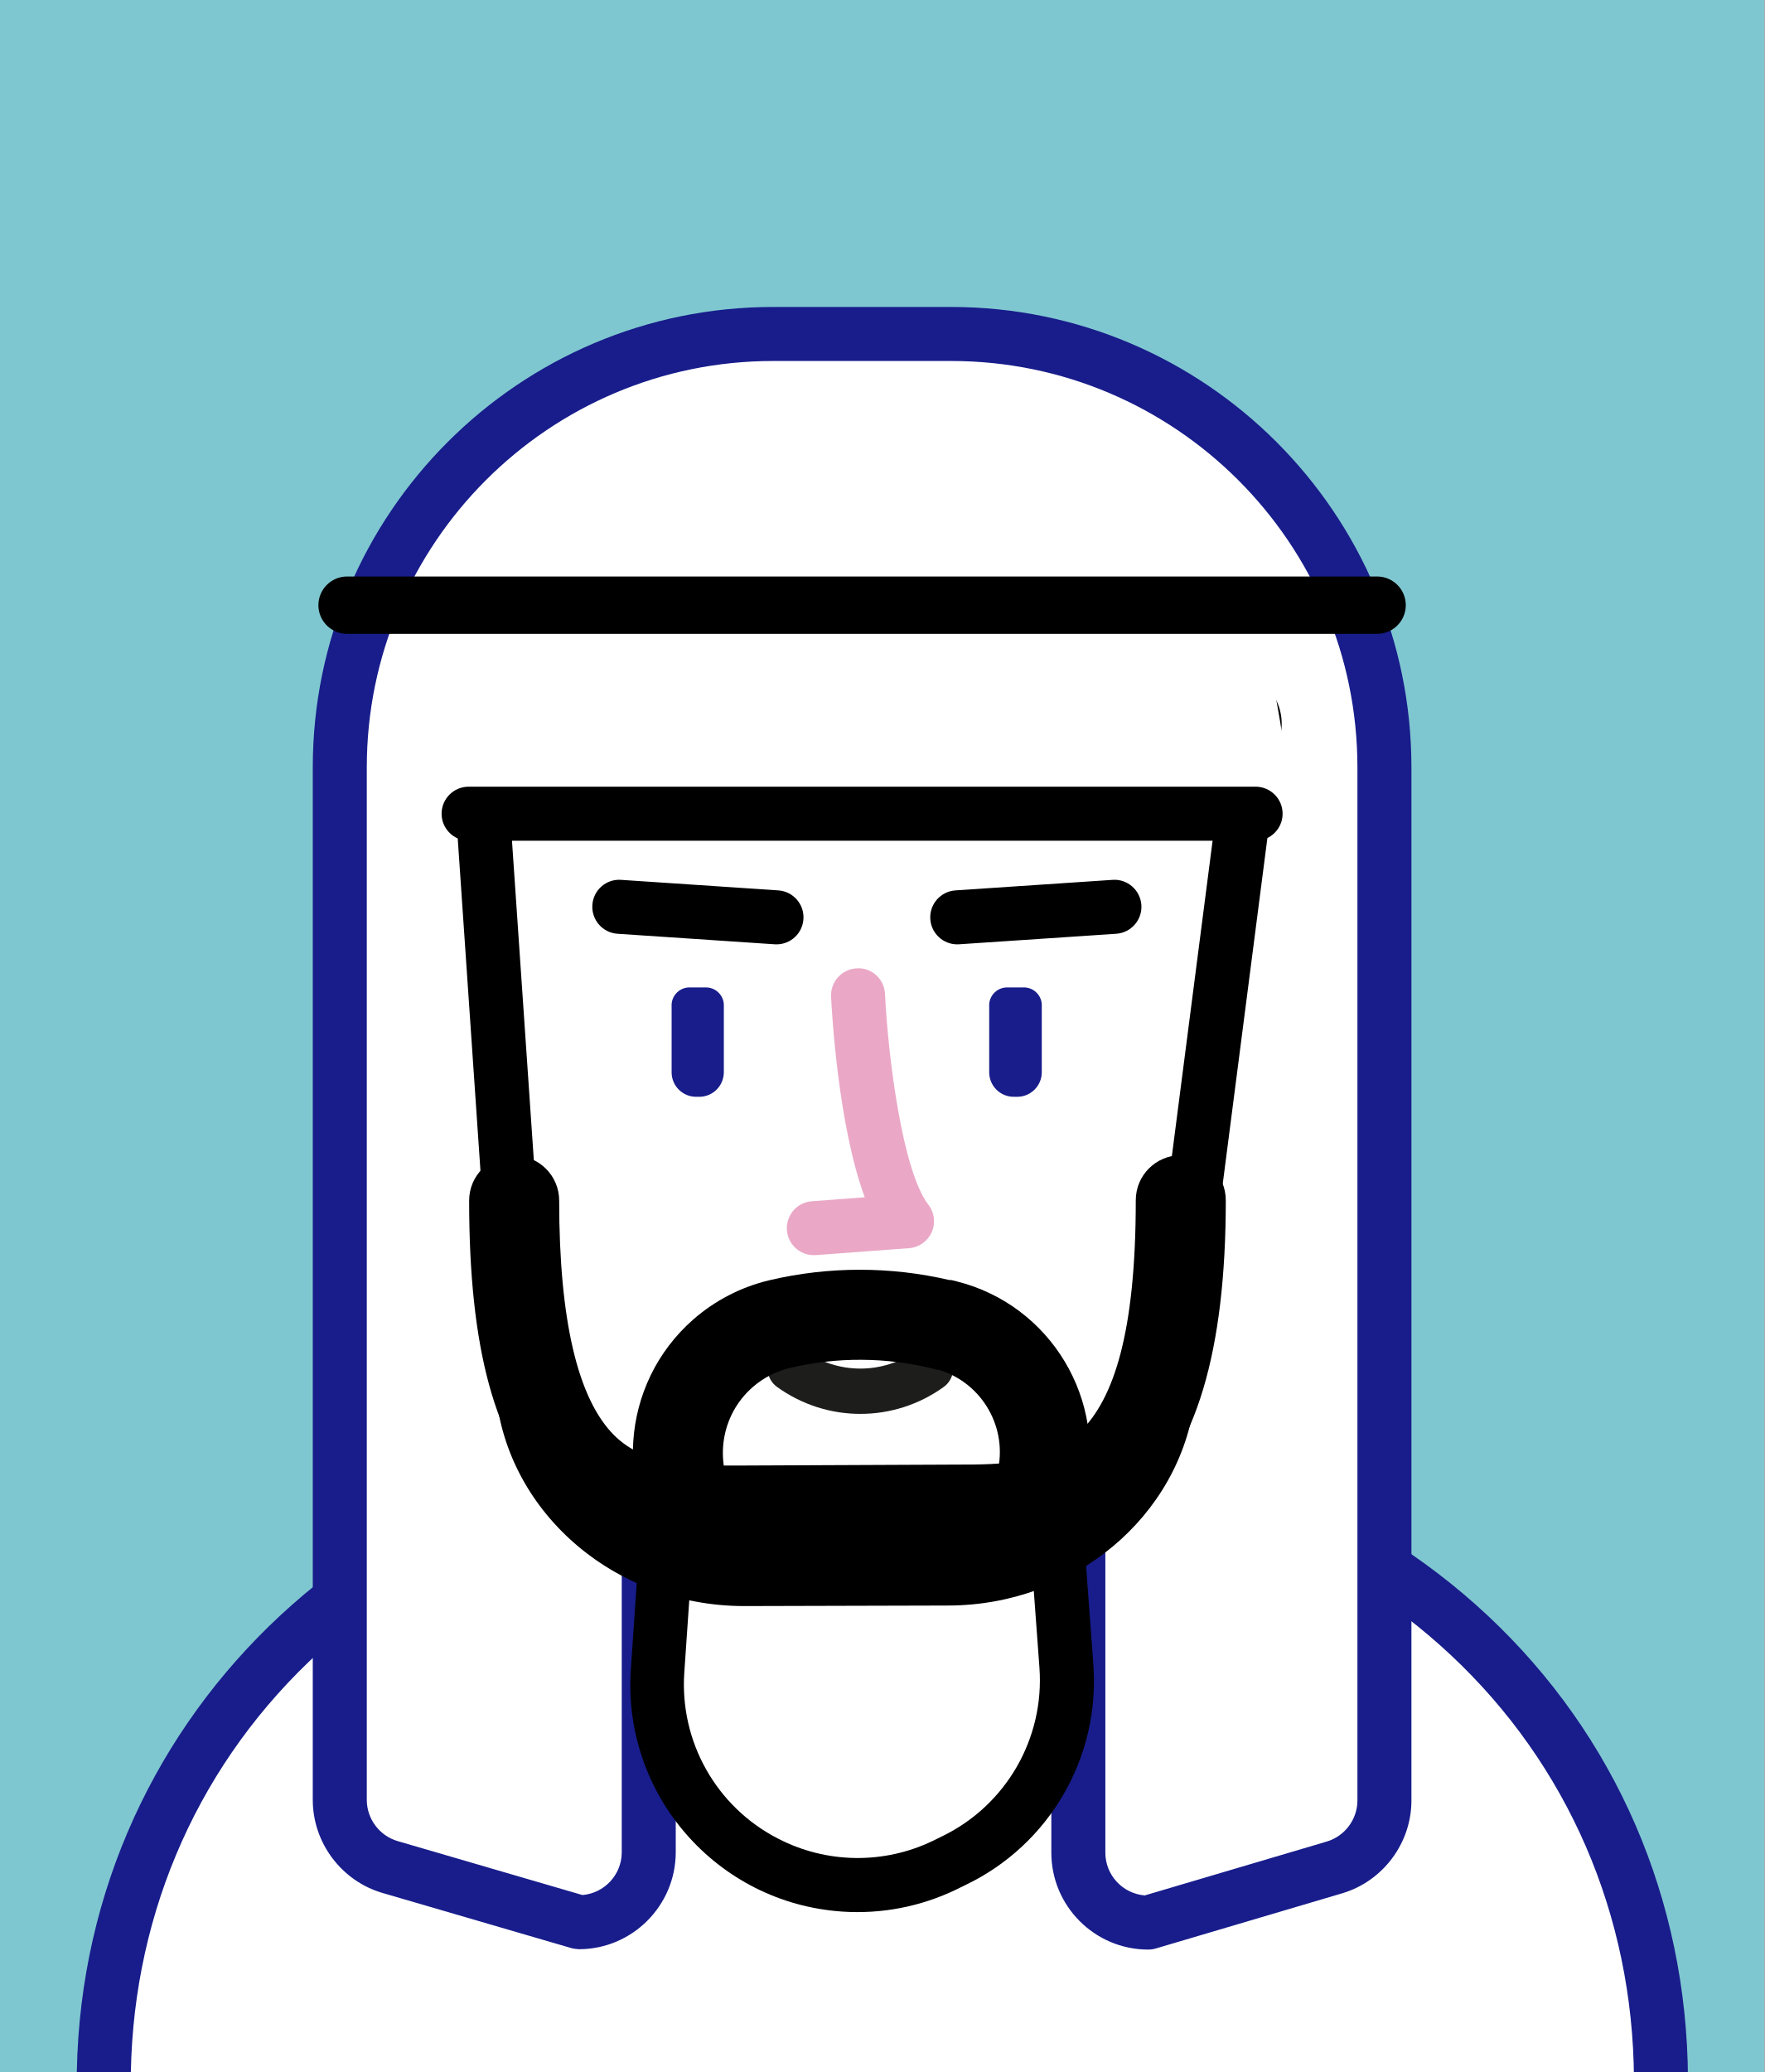
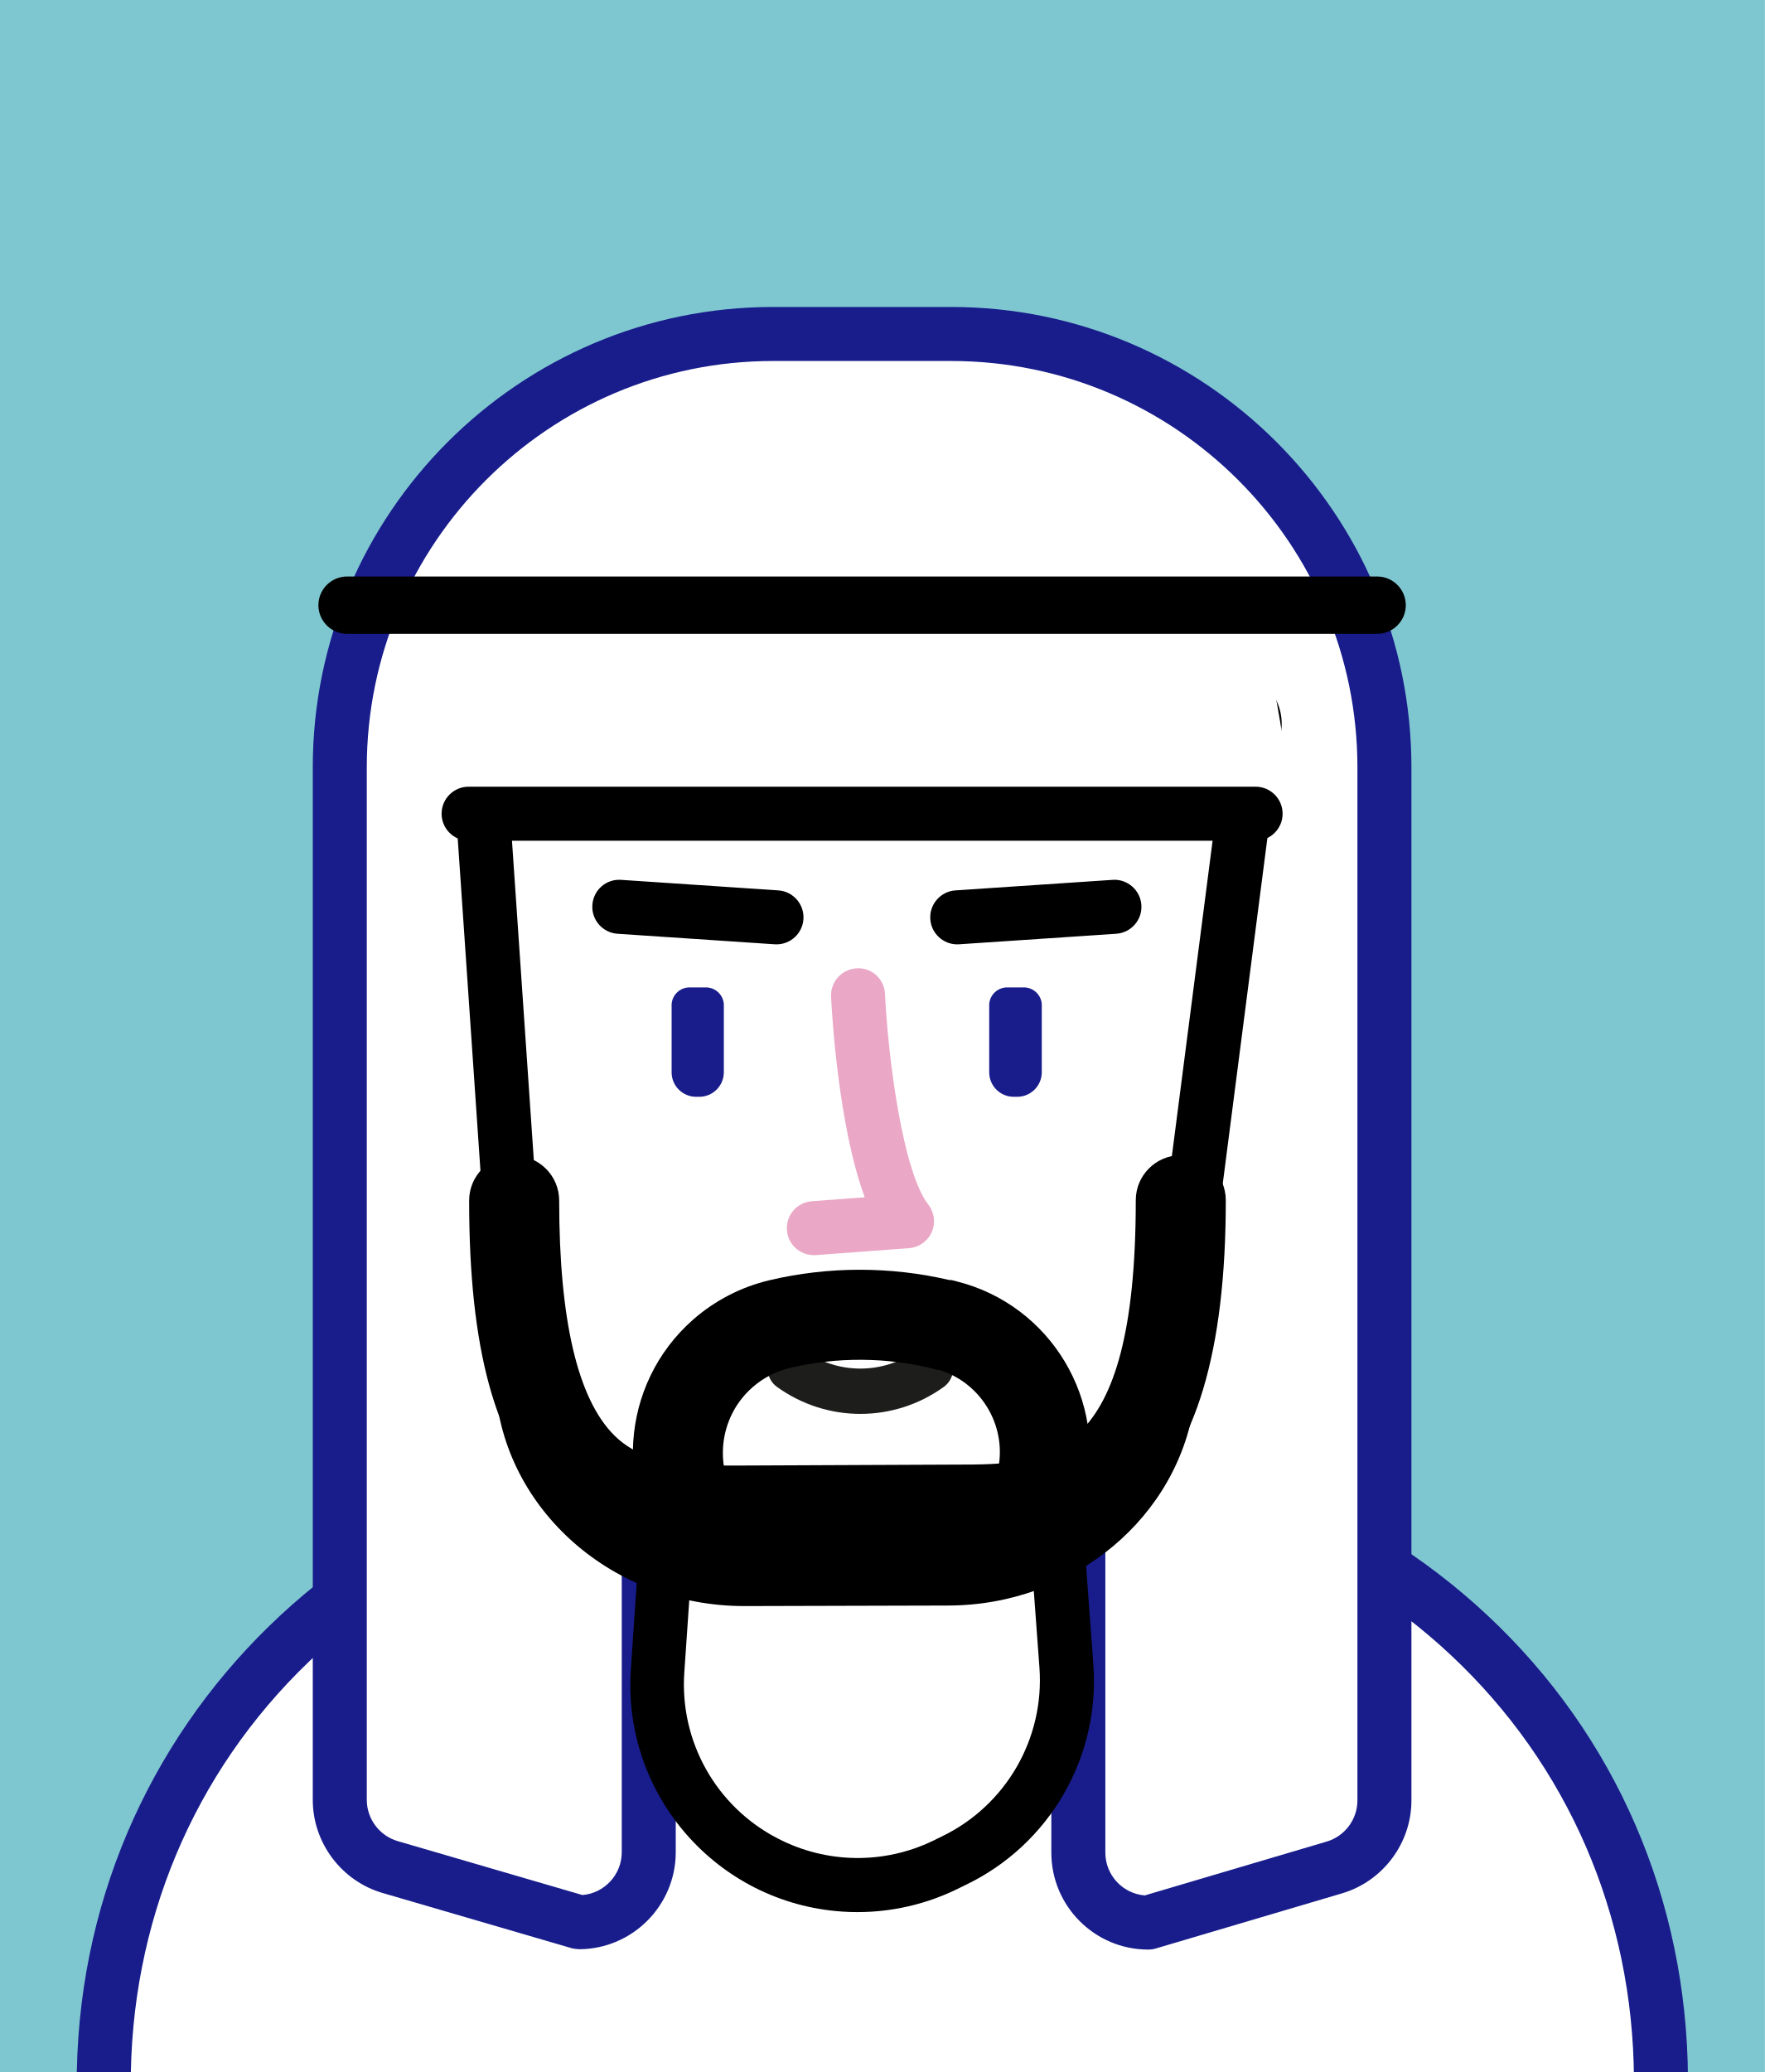
- <svg xmlns="http://www.w3.org/2000/svg" xmlns:xlink="http://www.w3.org/1999/xlink" width="92px" height="108px" viewBox="0 0 92 108" version="1.1" style="background: #DB3B34;">
+ <svg xmlns="http://www.w3.org/2000/svg" xmlns:xlink="http://www.w3.org/1999/xlink" width="92px" height="108px" viewBox="0 0 92 108" version="1.1" style="background: #7fc7cf;">
  <defs>
    <rect id="path-1" x="0" y="0" width="92" height="108" />
  </defs>
  <g id="GTX/Avatar/Character/3" stroke="none" stroke-width="1" fill="none" fill-rule="evenodd">
-     <rect fill="#DB3B34" x="0" y="0" width="92" height="108" />
+     <rect fill="#7fc7cf" x="0" y="0" width="92" height="108" />
    <mask id="mask-2" fill="white">
      <use xlink:href="#path-1" />
    </mask>
    <use id="Rectangle" fill="#7FC7D0" xlink:href="#path-1" />
    <g id="Group-41" mask="url(#mask-2)">
      <g transform="translate(4, 16)">
        <path d="M1.408,92.814 C1.301,74.228 16.277,60.355 34.862,60.242 L48.74,60.163 C67.325,60.05 82.48,73.745 82.592,92.33" id="Fill-1" fill="#FFFFFF" />
        <path d="M1.409,94.222 C0.635,94.222 0.005,93.597 -2.88870508e-15,92.822 C-0.109,73.883 15.2,58.954 34.854,58.835 L48.732,58.755 C58.147,58.689 66.981,62.054 73.556,68.206 C80.235,74.457 83.944,83.022 84,92.321 C84.005,93.099 83.378,93.734 82.601,93.738 L82.592,93.738 C81.819,93.738 81.189,93.114 81.184,92.339 C81.133,83.82 77.741,75.979 71.631,70.263 C65.637,64.652 57.596,61.57 48.969,61.57 C48.895,61.57 48.822,61.57 48.748,61.571 L34.871,61.65 C26.161,61.703 18.074,64.887 12.1,70.617 C6.064,76.406 2.767,84.286 2.817,92.805 C2.821,93.583 2.194,94.217 1.417,94.222 L1.409,94.222 Z" id="Fill-3" fill="#181D8B" />
        <path d="M45.581,1.408 L36.303,1.408 C23.828,1.408 13.714,11.521 13.714,23.996 L13.714,77.819 C13.714,79.436 14.781,80.861 16.333,81.315 L26.189,84.192 C28.189,84.187 29.811,82.569 29.821,80.569 L29.821,59.449 L52.218,59.449 L52.218,80.569 C52.218,82.58 53.848,84.211 55.86,84.211 L65.565,81.339 C67.114,80.882 68.176,79.461 68.175,77.847 L68.175,23.996 C68.175,11.521 58.061,1.408 45.586,1.408 L45.581,1.408 Z" id="Fill-5" fill="#FFFFFF" />
        <path d="M29.822,58.041 L52.218,58.041 C52.995,58.041 53.626,58.672 53.626,59.449 L53.626,80.569 C53.626,81.74 54.532,82.704 55.68,82.796 L65.166,79.989 C66.11,79.711 66.768,78.83 66.767,77.848 L66.767,23.997 C66.767,12.317 57.265,2.816 45.586,2.816 L36.303,2.816 C24.624,2.816 15.122,12.317 15.122,23.997 L15.122,77.819 C15.122,78.805 15.783,79.687 16.729,79.964 L26.364,82.776 C27.504,82.682 28.407,81.724 28.414,80.562 L28.414,59.449 C28.414,58.672 29.044,58.041 29.822,58.041 M55.86,85.619 C53.075,85.619 50.81,83.354 50.81,80.569 L50.81,60.857 L31.229,60.857 L31.229,80.569 C31.215,83.34 28.955,85.593 26.193,85.6 C26.064,85.587 25.924,85.582 25.794,85.544 L15.938,82.667 C13.798,82.04 12.306,80.047 12.306,77.818 L12.306,23.997 C12.306,10.765 23.071,0 36.303,0 L45.586,0 C58.818,0 69.583,10.765 69.583,23.997 L69.583,77.847 C69.585,80.069 68.096,82.061 65.963,82.689 L56.259,85.561 C56.13,85.599 55.995,85.619 55.86,85.619" id="Fill-7" fill="#181D8B" />
        <path d="M40.705,82.254 C34.943,82.257 30.269,77.589 30.266,71.827 C30.266,71.585 30.274,71.343 30.291,71.103 L31.084,59.538 C31.238,57.38 33.027,55.704 35.191,55.69 L46.628,55.662 C48.791,55.667 50.587,57.331 50.758,59.487 L51.593,70.816 C51.923,75.093 49.591,79.133 45.722,80.987 L45.253,81.217 C43.834,81.899 42.28,82.254 40.705,82.254" id="Fill-9" fill="#FFFFFF" />
        <path d="M46.633,54.259 L46.633,54.259 L35.191,54.287 C32.286,54.304 29.884,56.553 29.676,59.449 L28.888,71.013 C28.442,77.54 33.372,83.193 39.9,83.638 C41.95,83.778 44.002,83.382 45.854,82.488 L46.323,82.258 C50.721,80.161 53.374,75.572 52.997,70.713 L52.161,59.384 C51.939,56.495 49.535,54.262 46.637,54.254 L46.633,54.259 Z M46.637,57.07 C48.063,57.071 49.247,58.169 49.355,59.59 L50.19,70.924 C50.459,74.621 48.445,78.107 45.107,79.719 L44.638,79.949 C42.073,81.187 39.074,81.141 36.547,79.827 C33.343,78.176 31.428,74.778 31.675,71.182 L32.468,59.618 C32.579,58.195 33.768,57.098 35.195,57.103 L46.633,57.074 L46.637,57.07 Z" id="Fill-11" fill="#000000" />
        <path d="M34.801,66.306 C28.7,66.306 23.612,61.862 23.223,56.187 L20.881,21.903 C20.829,21.127 21.416,20.456 22.192,20.405 C22.224,20.402 22.256,20.401 22.289,20.401 L60.018,20.303 C60.421,20.301 60.805,20.472 61.074,20.772 C61.343,21.076 61.468,21.482 61.416,21.884 L56.916,56.732 C56.212,62.148 51.284,66.24 45.417,66.254 L34.801,66.306 Z" id="Fill-13" fill="#FFFFFF" />
        <path d="M60.013,18.914 L60.013,18.914 L22.289,19.012 C20.733,19.008 19.47,20.266 19.466,21.822 C19.466,21.888 19.468,21.954 19.473,22.021 L19.909,28.38 L21.819,56.286 C22.256,62.692 27.958,67.714 34.801,67.714 L34.839,67.714 L45.408,67.686 C51.978,67.686 57.507,63.049 58.295,56.938 L62.796,22.091 C62.996,20.549 61.907,19.137 60.365,18.937 C60.245,18.922 60.124,18.914 60.004,18.914 L60.013,18.914 Z M60.004,21.73 L55.503,56.577 C54.893,61.298 50.556,64.856 45.398,64.87 L34.829,64.898 L34.801,64.898 C29.423,64.898 24.969,61.045 24.626,56.094 L22.716,28.187 L22.289,21.828 L60.013,21.73 L60.004,21.73 Z" id="Fill-15" fill="#000000" />
        <path d="M32.806,35.467 L31.952,35.467 C31.458,35.465 31.048,35.847 31.014,36.34 L31.014,39.902 C31.019,40.605 31.592,41.172 32.295,41.169 L32.464,41.169 C33.166,41.164 33.733,40.595 33.736,39.892 L33.736,36.335 C33.699,35.848 33.295,35.47 32.806,35.467" id="Fill-17" fill="#181D8B" />
        <path d="M49.364,35.467 L48.51,35.467 C48.016,35.465 47.606,35.847 47.571,36.34 L47.571,39.902 C47.577,40.605 48.15,41.172 48.853,41.169 L49.04,41.169 C49.742,41.164 50.31,40.595 50.312,39.892 L50.312,36.335 C50.275,35.841 49.86,35.46 49.364,35.467" id="Fill-19" fill="#181D8B" />
        <path d="M40.855,57.697 C39.332,57.697 37.809,57.228 36.509,56.291 C35.98,55.909 35.86,55.171 36.242,54.643 C36.623,54.114 37.362,53.995 37.89,54.376 C39.665,55.656 42.048,55.655 43.821,54.376 C44.349,53.995 45.087,54.114 45.469,54.643 C45.85,55.171 45.731,55.909 45.202,56.291 C43.902,57.228 42.379,57.697 40.855,57.697" id="Fill-21" fill="#1D1D1B" />
        <path d="M38.427,49.424 C37.697,49.424 37.08,48.861 37.025,48.121 C36.967,47.345 37.549,46.67 38.324,46.612 L41.082,46.407 C39.692,42.646 39.365,36.742 39.327,35.947 C39.29,35.171 39.889,34.511 40.665,34.474 C41.454,34.424 42.102,35.035 42.139,35.811 C42.301,39.138 43.057,45.061 44.399,46.792 C44.716,47.202 44.784,47.753 44.573,48.227 C44.362,48.701 43.908,49.021 43.391,49.059 L38.534,49.421 C38.498,49.423 38.462,49.424 38.427,49.424" id="Fill-23" fill="#EAA8C6" />
        <path d="M45.904,33.223 C45.169,33.223 44.55,32.653 44.5,31.909 C44.448,31.134 45.035,30.462 45.811,30.41 L54.006,29.861 C54.773,29.806 55.452,30.396 55.504,31.172 C55.556,31.947 54.969,32.619 54.193,32.671 L45.999,33.22 C45.968,33.222 45.935,33.223 45.904,33.223" id="Fill-25" fill="#000000" />
        <path d="M36.482,33.223 C36.451,33.223 36.419,33.222 36.387,33.22 L28.193,32.671 C27.417,32.619 26.83,31.947 26.882,31.172 C26.933,30.396 27.597,29.806 28.38,29.861 L36.575,30.41 C37.351,30.462 37.938,31.134 37.886,31.909 C37.836,32.653 37.217,33.223 36.482,33.223" id="Fill-27" fill="#000000" />
        <path d="M47.993,60.766 C47.88,61.217 47.701,61.641 47.464,62.026 L34.305,62.026 C33.227,60.181 33.57,57.766 35.235,56.307 C35.792,55.818 36.468,55.469 37.189,55.299 C39.634,54.721 42.213,54.737 44.648,55.343 L44.928,55.413 L44.986,55.413 C47.23,56.112 48.569,58.458 47.993,60.766 M45.873,50.789 L45.593,50.72 L45.494,50.72 C42.42,50.002 39.183,50.005 36.11,50.731 C34.645,51.077 33.271,51.786 32.14,52.778 C28.307,56.141 27.924,61.993 31.286,65.826 L31.989,66.621 L49.17,66.621 C49.721,66.472 50.215,66.154 50.581,65.693 L50.838,65.374 C51.654,64.344 52.228,63.176 52.546,61.903 C53.77,56.999 50.777,52.014 45.873,50.789" id="Fill-29" fill="#000000" />
        <path d="M34.053,65.082 C31.105,65.082 27.542,64.966 24.702,62.132 C21.807,59.242 20.458,54.3 20.458,46.58 C20.458,45.284 21.509,44.234 22.805,44.234 C24.101,44.234 25.152,45.284 25.152,46.58 C25.152,52.797 26.116,56.912 28.018,58.81 C29.608,60.397 31.955,60.396 34.44,60.389 L34.829,60.388 L45.817,60.34 C50.649,60.339 55.212,60.338 55.212,46.562 C55.212,45.265 56.262,44.215 57.558,44.215 C58.855,44.215 59.905,45.265 59.905,46.562 C59.905,54.434 58.351,59.625 55.152,62.433 C52.192,65.032 48.508,65.033 45.819,65.033 L45.405,65.034 L34.449,65.082 C34.318,65.082 34.187,65.082 34.053,65.082" id="Fill-31" fill="#000000" />
        <path d="M21.763,13.568 C20.017,16.257 18.947,23.067 18.792,26.474 L63.294,26.474 C63.12,23.067 62.069,16.271 60.304,13.568 L21.763,13.568 Z" id="Fill-33" fill="#FFFFFF" />
        <path d="M14.094,14.225 L67.795,14.225 C68.523,14.225 69.113,14.815 69.113,15.544 L69.113,15.544 C69.113,16.272 68.523,16.863 67.795,16.863 L14.094,16.863 C13.366,16.863 12.776,16.272 12.776,15.544 L12.776,15.544 C12.776,14.815 13.366,14.225 14.094,14.225" id="Fill-35" fill="#000000" />
        <path d="M14.095,14.401 C13.464,14.401 12.951,14.914 12.951,15.544 C12.951,16.174 13.464,16.687 14.095,16.687 L67.795,16.687 C68.425,16.687 68.937,16.174 68.937,15.544 C68.937,14.914 68.425,14.401 67.795,14.401 L14.095,14.401 Z M67.795,17.039 L14.095,17.039 C13.27,17.039 12.599,16.368 12.599,15.544 C12.599,14.72 13.27,14.049 14.095,14.049 L67.795,14.049 C68.619,14.049 69.289,14.72 69.289,15.544 C69.289,16.368 68.619,17.039 67.795,17.039 L67.795,17.039 Z" id="Fill-37" fill="#000000" />
        <path d="M61.459,27.821 L20.43,27.821 C19.653,27.821 19.022,27.191 19.022,26.413 C19.022,25.636 19.653,25.005 20.43,25.005 L61.459,25.005 C62.236,25.005 62.867,25.636 62.867,26.413 C62.867,27.191 62.236,27.821 61.459,27.821" id="Fill-39" fill="#000000" />
      </g>
    </g>
  </g>
</svg>
